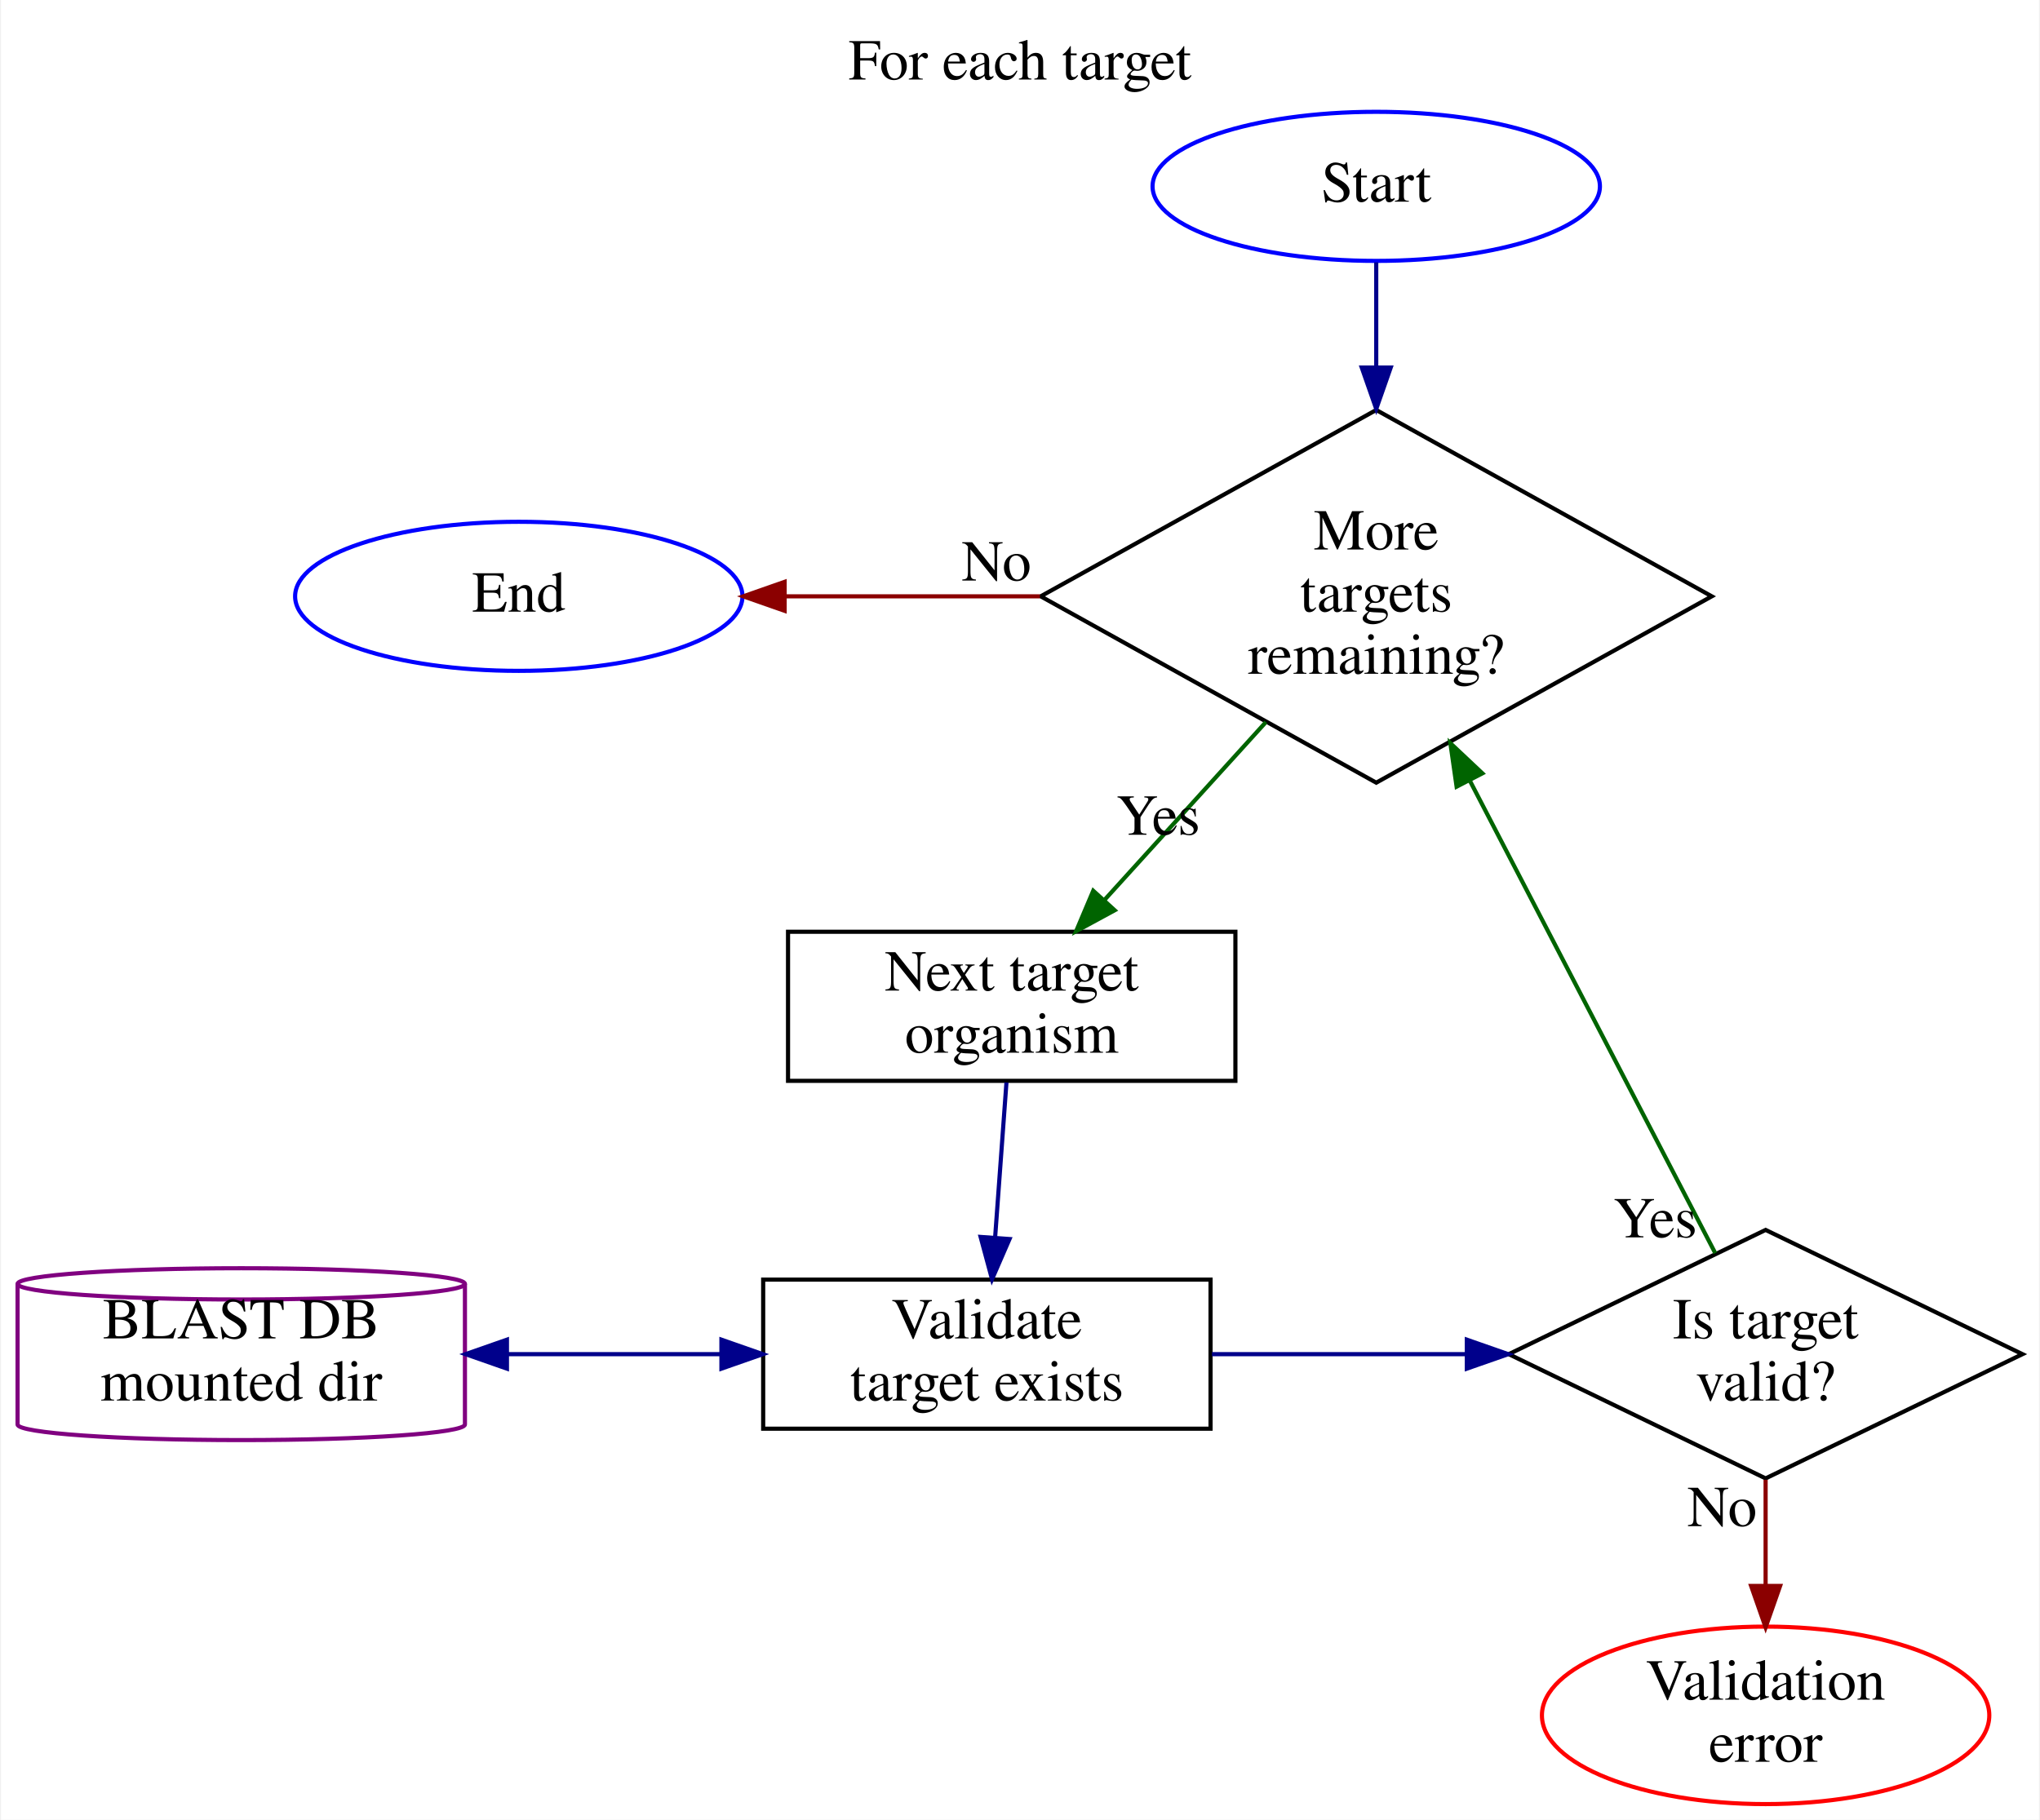
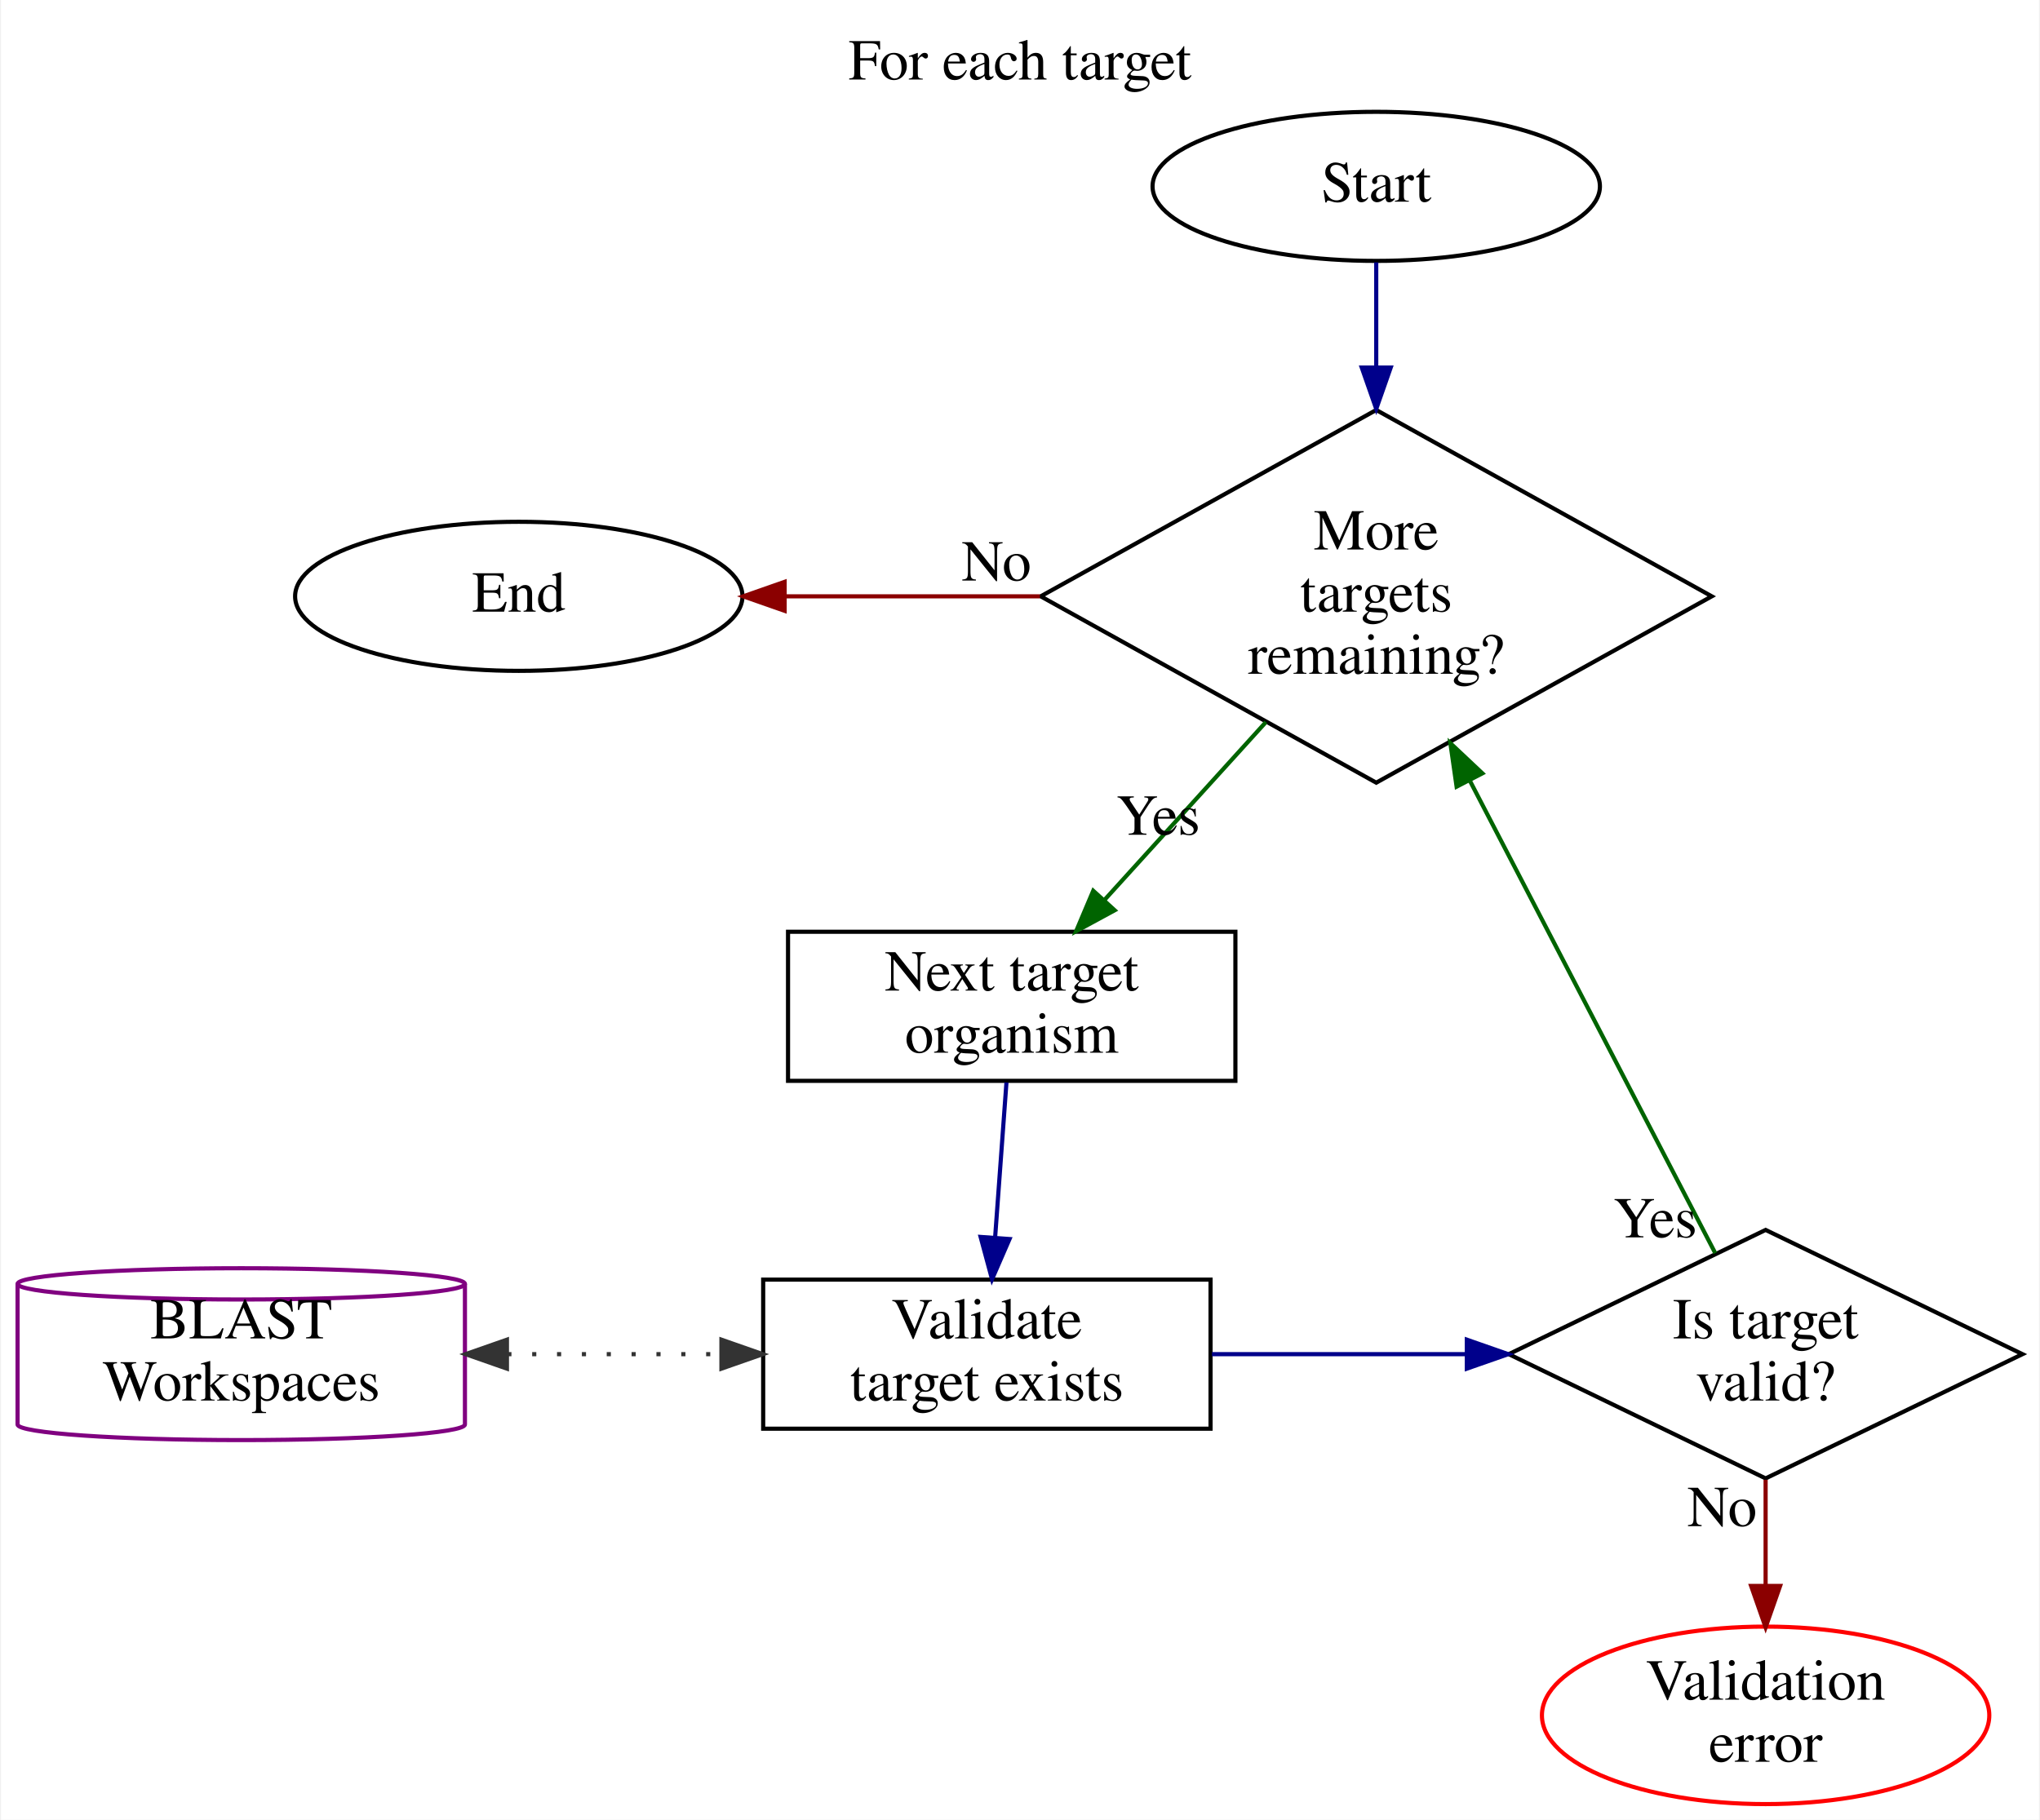
<svg xmlns="http://www.w3.org/2000/svg" width="492pt" height="439pt" viewBox="0.00 0.00 492.00 439.43">
  <g id="graph0" class="graph" transform="scale(1 1) rotate(0) translate(4 435.43)">
    <polygon fill="white" stroke="transparent" points="-4,4 -4,-435.43 488,-435.43 488,4 -4,4" />
    <text text-anchor="middle" x="242" y="-416.23" font-family="Times,serif" font-size="14.00">For each target</text>
    <g id="node1" class="node">
-       <ellipse fill="none" stroke="blue" cx="328" cy="-390.43" rx="54" ry="18" />
+       <ellipse fill="none" stroke="black" cx="328" cy="-390.43" rx="54" ry="18" />
      <text text-anchor="middle" x="328" y="-386.73" font-family="Times,serif" font-size="14.00">Start</text>
    </g>
    <g id="node4" class="node">
      <polygon fill="none" stroke="black" points="328,-336.43 247,-291.43 328,-246.43 409,-291.43 328,-336.43" />
      <text text-anchor="middle" x="328" y="-302.73" font-family="Times,serif" font-size="14.00">More</text>
      <text text-anchor="middle" x="328" y="-287.73" font-family="Times,serif" font-size="14.00">targets</text>
      <text text-anchor="middle" x="328" y="-272.73" font-family="Times,serif" font-size="14.00">remaining?</text>
    </g>
    <g id="edge1" class="edge">
      <path fill="none" stroke="darkblue" d="M328,-372.08C328,-364.8 328,-355.89 328,-346.7" />
      <polygon fill="darkblue" stroke="darkblue" points="331.5,-346.68 328,-336.68 324.5,-346.68 331.5,-346.68" />
    </g>
    <g id="node2" class="node">
-       <ellipse fill="none" stroke="blue" cx="121" cy="-291.43" rx="54" ry="18" />
+       <ellipse fill="none" stroke="black" cx="121" cy="-291.43" rx="54" ry="18" />
      <text text-anchor="middle" x="121" y="-287.73" font-family="Times,serif" font-size="14.00">End</text>
    </g>
    <g id="edge2" class="edge">
      <path fill="none" stroke="darkred" d="M185.25,-291.43C205.77,-291.43 226.29,-291.43 246.81,-291.43" />
      <polygon fill="darkred" stroke="darkred" points="185.18,-287.93 175.18,-291.43 185.18,-294.93 185.18,-287.93" />
      <text text-anchor="middle" x="236.31" y="-295.23" font-family="Times,serif" font-size="14.00">No</text>
    </g>
    <g id="node3" class="node">
      <ellipse fill="none" stroke="red" cx="422" cy="-21.21" rx="54" ry="21.43" />
      <text text-anchor="middle" x="422" y="-25.01" font-family="Times,serif" font-size="14.00">Validation</text>
      <text text-anchor="middle" x="422" y="-10.01" font-family="Times,serif" font-size="14.00">error</text>
    </g>
    <g id="node5" class="node">
      <polygon fill="none" stroke="black" points="294,-210.43 186,-210.43 186,-174.43 294,-174.43 294,-210.43" />
      <text text-anchor="middle" x="240" y="-196.23" font-family="Times,serif" font-size="14.00">Next target</text>
      <text text-anchor="middle" x="240" y="-181.23" font-family="Times,serif" font-size="14.00">organism</text>
    </g>
    <g id="edge3" class="edge">
      <path fill="none" stroke="darkgreen" d="M301.36,-261.06C288.96,-247.39 274.37,-231.31 262.53,-218.26" />
      <polygon fill="darkgreen" stroke="darkgreen" points="264.86,-215.62 255.55,-210.57 259.68,-220.33 264.86,-215.62" />
      <text text-anchor="middle" x="275.36" y="-233.86" font-family="Times,serif" font-size="14.00">Yes      </text>
    </g>
    <g id="node6" class="node">
      <polygon fill="none" stroke="black" points="288,-126.43 180,-126.43 180,-90.43 288,-90.43 288,-126.43" />
      <text text-anchor="middle" x="234" y="-112.23" font-family="Times,serif" font-size="14.00">Validate</text>
      <text text-anchor="middle" x="234" y="-97.23" font-family="Times,serif" font-size="14.00">target exists</text>
    </g>
    <g id="edge4" class="edge">
      <path fill="none" stroke="darkblue" d="M238.73,-174.04C237.93,-163.2 236.9,-149.03 236,-136.72" />
      <polygon fill="darkblue" stroke="darkblue" points="239.47,-136.23 235.25,-126.51 232.49,-136.74 239.47,-136.23" />
    </g>
    <g id="node7" class="node">
      <polygon fill="none" stroke="black" points="422,-138.43 360,-108.43 422,-78.43 484,-108.43 422,-138.43" />
      <text text-anchor="middle" x="422" y="-112.23" font-family="Times,serif" font-size="14.00">Is target</text>
      <text text-anchor="middle" x="422" y="-97.23" font-family="Times,serif" font-size="14.00">valid?</text>
    </g>
    <g id="edge6" class="edge">
      <path fill="none" stroke="darkblue" d="M288.34,-108.43C308.83,-108.43 329.32,-108.43 349.81,-108.43" />
      <polygon fill="darkblue" stroke="darkblue" points="349.87,-111.93 359.87,-108.43 349.87,-104.93 349.87,-111.93" />
    </g>
    <g id="edge7" class="edge">
      <path fill="none" stroke="darkred" d="M422,-78.1C422,-69.84 422,-60.84 422,-52.53" />
      <polygon fill="darkred" stroke="darkred" points="425.5,-52.46 422,-42.46 418.5,-52.46 425.5,-52.46" />
      <text text-anchor="middle" x="411.5" y="-66.9" font-family="Times,serif" font-size="14.00">No</text>
    </g>
    <g id="edge8" class="edge">
      <path fill="none" stroke="darkgreen" d="M409.84,-132.83C394.92,-161.56 369.31,-210.87 350.71,-246.7" />
      <polygon fill="darkgreen" stroke="darkgreen" points="347.4,-245.47 345.9,-255.96 353.62,-248.69 347.4,-245.47" />
      <text text-anchor="middle" x="395.34" y="-136.63" font-family="Times,serif" font-size="14.00">Yes </text>
    </g>
    <g id="node8" class="node">
      <path fill="none" stroke="purple" d="M108,-125.4C108,-127.49 83.8,-129.18 54,-129.18 24.2,-129.18 0,-127.49 0,-125.4 0,-125.4 0,-91.45 0,-91.45 0,-89.37 24.2,-87.68 54,-87.68 83.8,-87.68 108,-89.37 108,-91.45 108,-91.45 108,-125.4 108,-125.4" />
      <path fill="none" stroke="purple" d="M108,-125.4C108,-123.32 83.8,-121.63 54,-121.63 24.2,-121.63 0,-123.32 0,-125.4" />
-       <text text-anchor="middle" x="54" y="-112.23" font-family="Times,serif" font-size="14.00">BLAST DB</text>
-       <text text-anchor="middle" x="54" y="-97.23" font-family="Times,serif" font-size="14.00">mounted dir</text>
+       <text text-anchor="middle" x="54" y="-112.23" font-family="Times,serif" font-size="14.00">BLAST</text>
+       <text text-anchor="middle" x="54" y="-97.23" font-family="Times,serif" font-size="14.00">Workspaces</text>
    </g>
    <g id="edge5" class="edge">
-       <path fill="none" stroke="darkblue" d="M118.23,-108.43C135.42,-108.43 152.61,-108.43 169.8,-108.43" />
-       <polygon fill="darkblue" stroke="darkblue" points="118.14,-104.93 108.14,-108.43 118.14,-111.93 118.14,-104.93" />
-       <polygon fill="darkblue" stroke="darkblue" points="169.92,-111.93 179.92,-108.43 169.92,-104.93 169.92,-111.93" />
+       <path fill="none" stroke="#333333" stroke-dasharray="1,5" d="M118.23,-108.43C135.42,-108.43 152.61,-108.43 169.8,-108.43" />
+       <polygon fill="#333333" stroke="#333333" points="118.14,-104.93 108.14,-108.43 118.14,-111.93 118.14,-104.93" />
+       <polygon fill="#333333" stroke="#333333" points="169.92,-111.93 179.92,-108.43 169.92,-104.93 169.92,-111.93" />
    </g>
  </g>
</svg>
